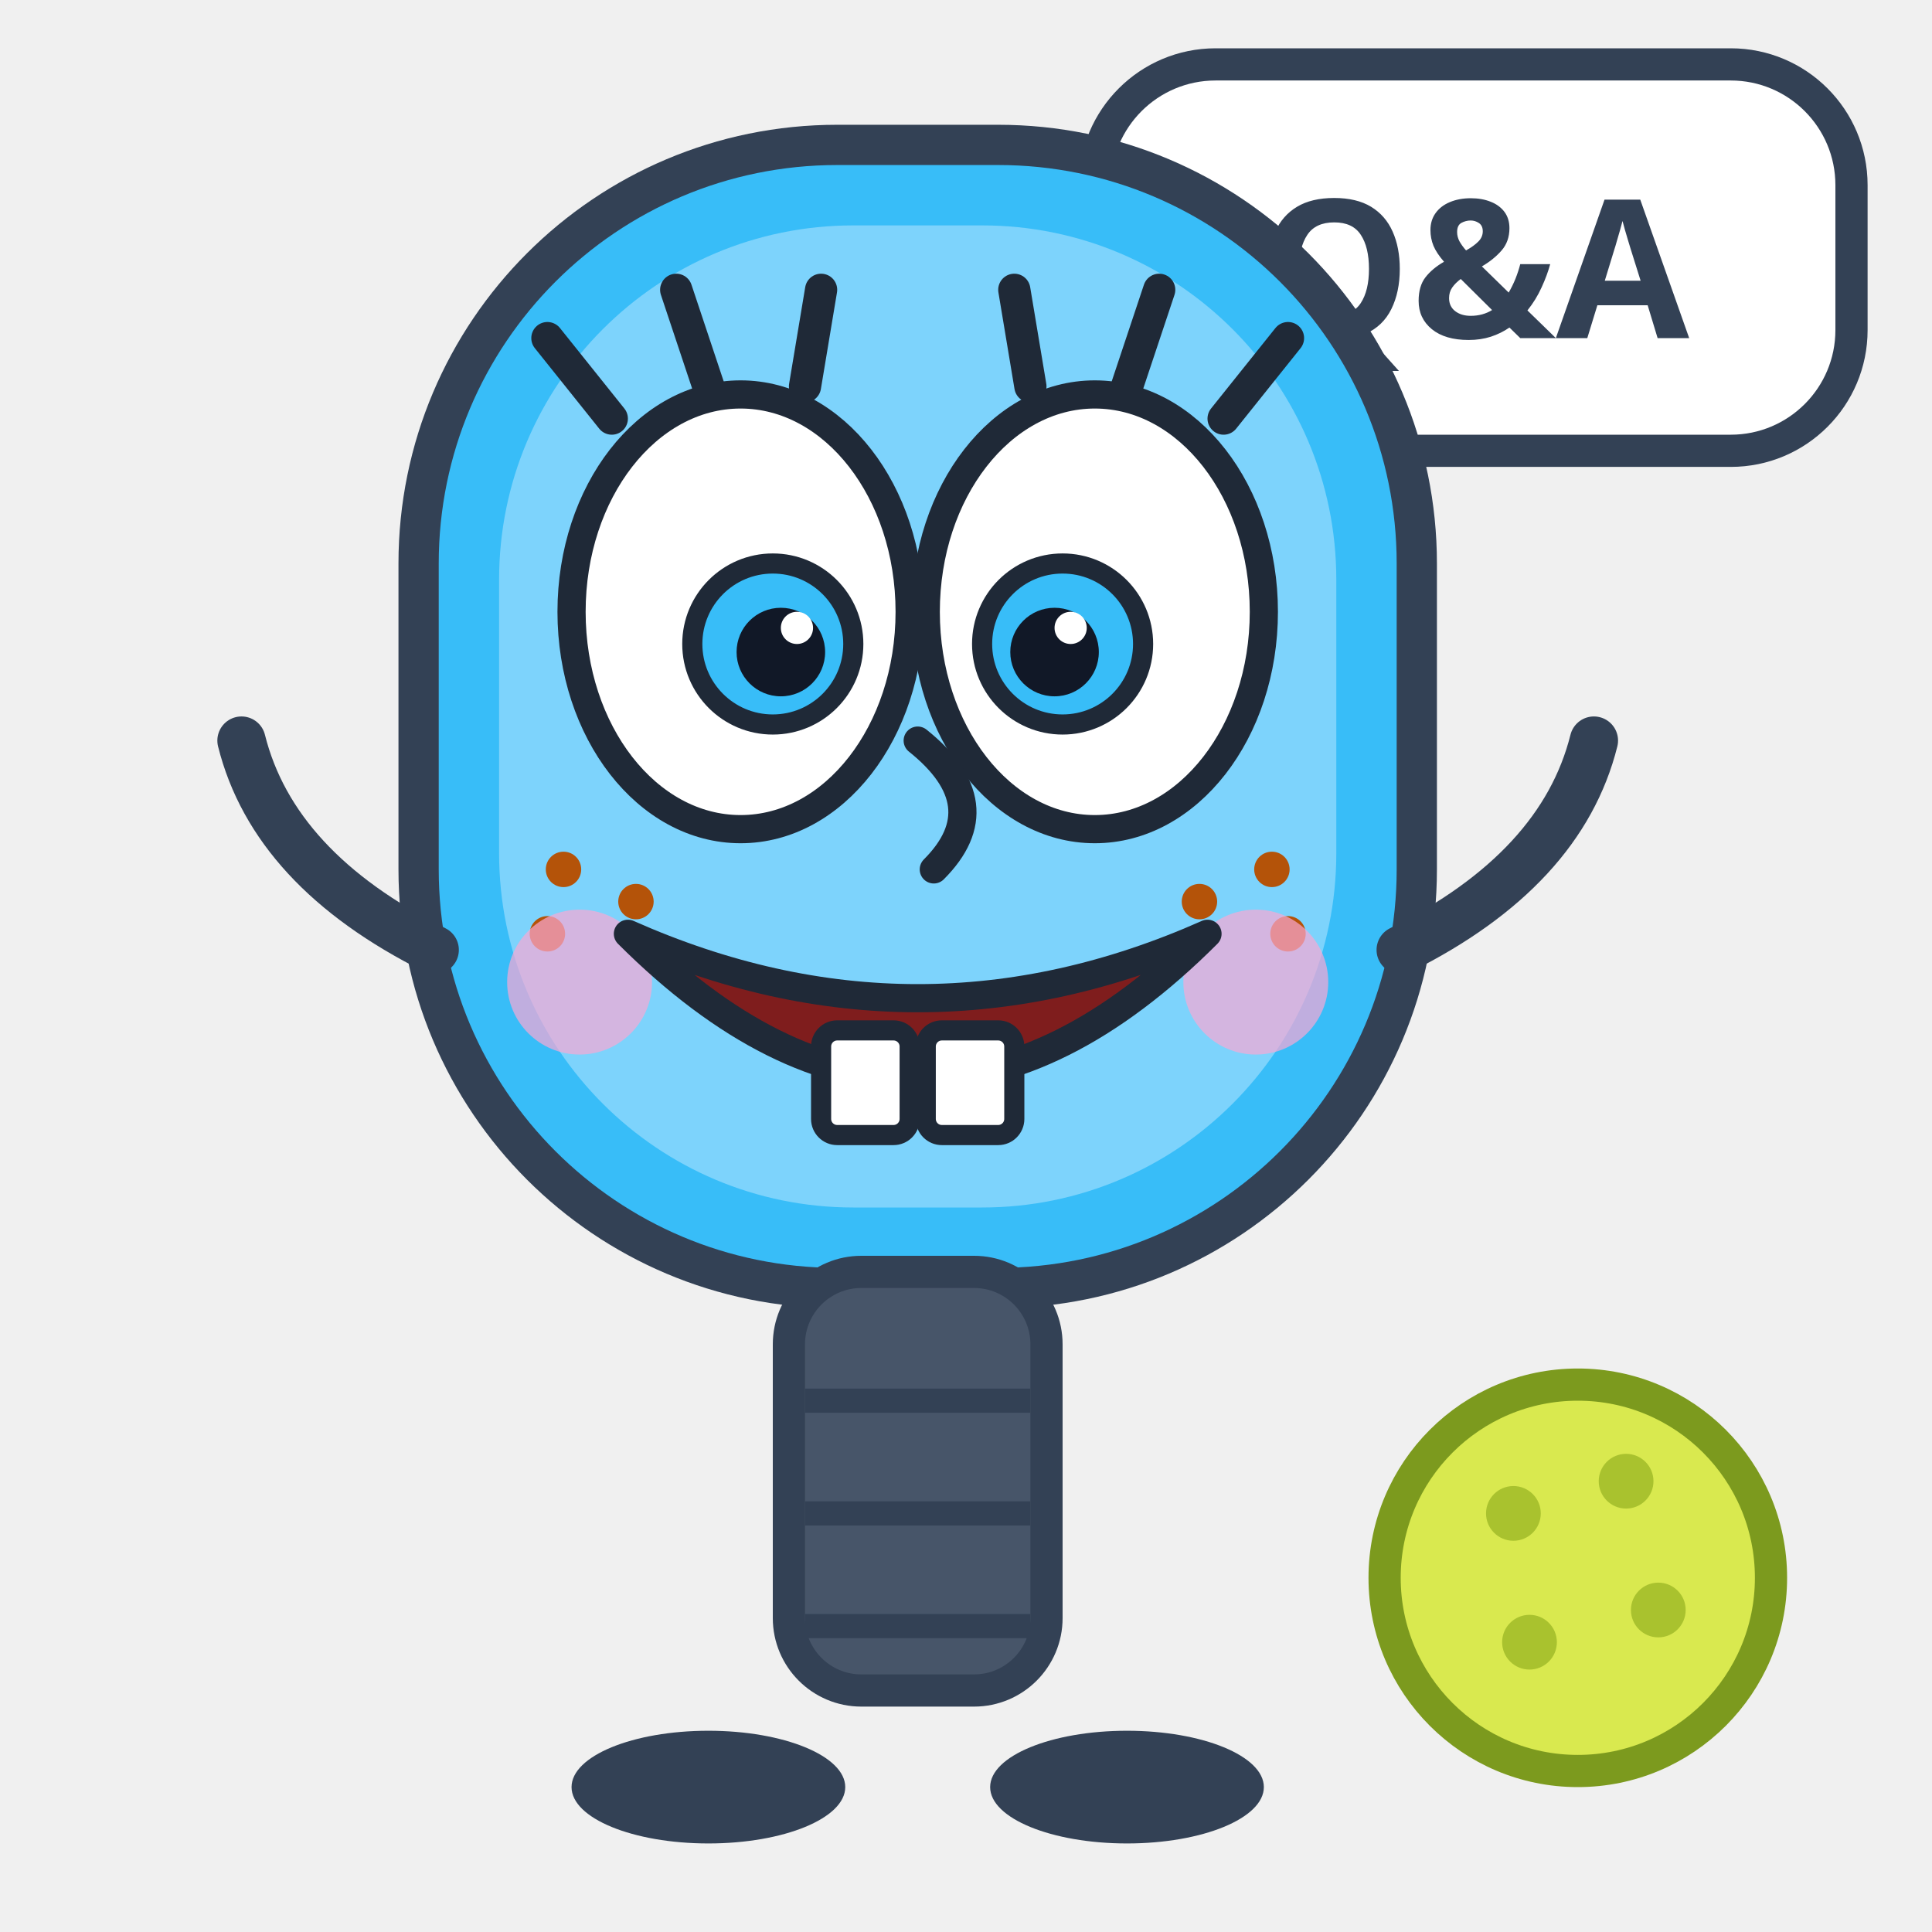
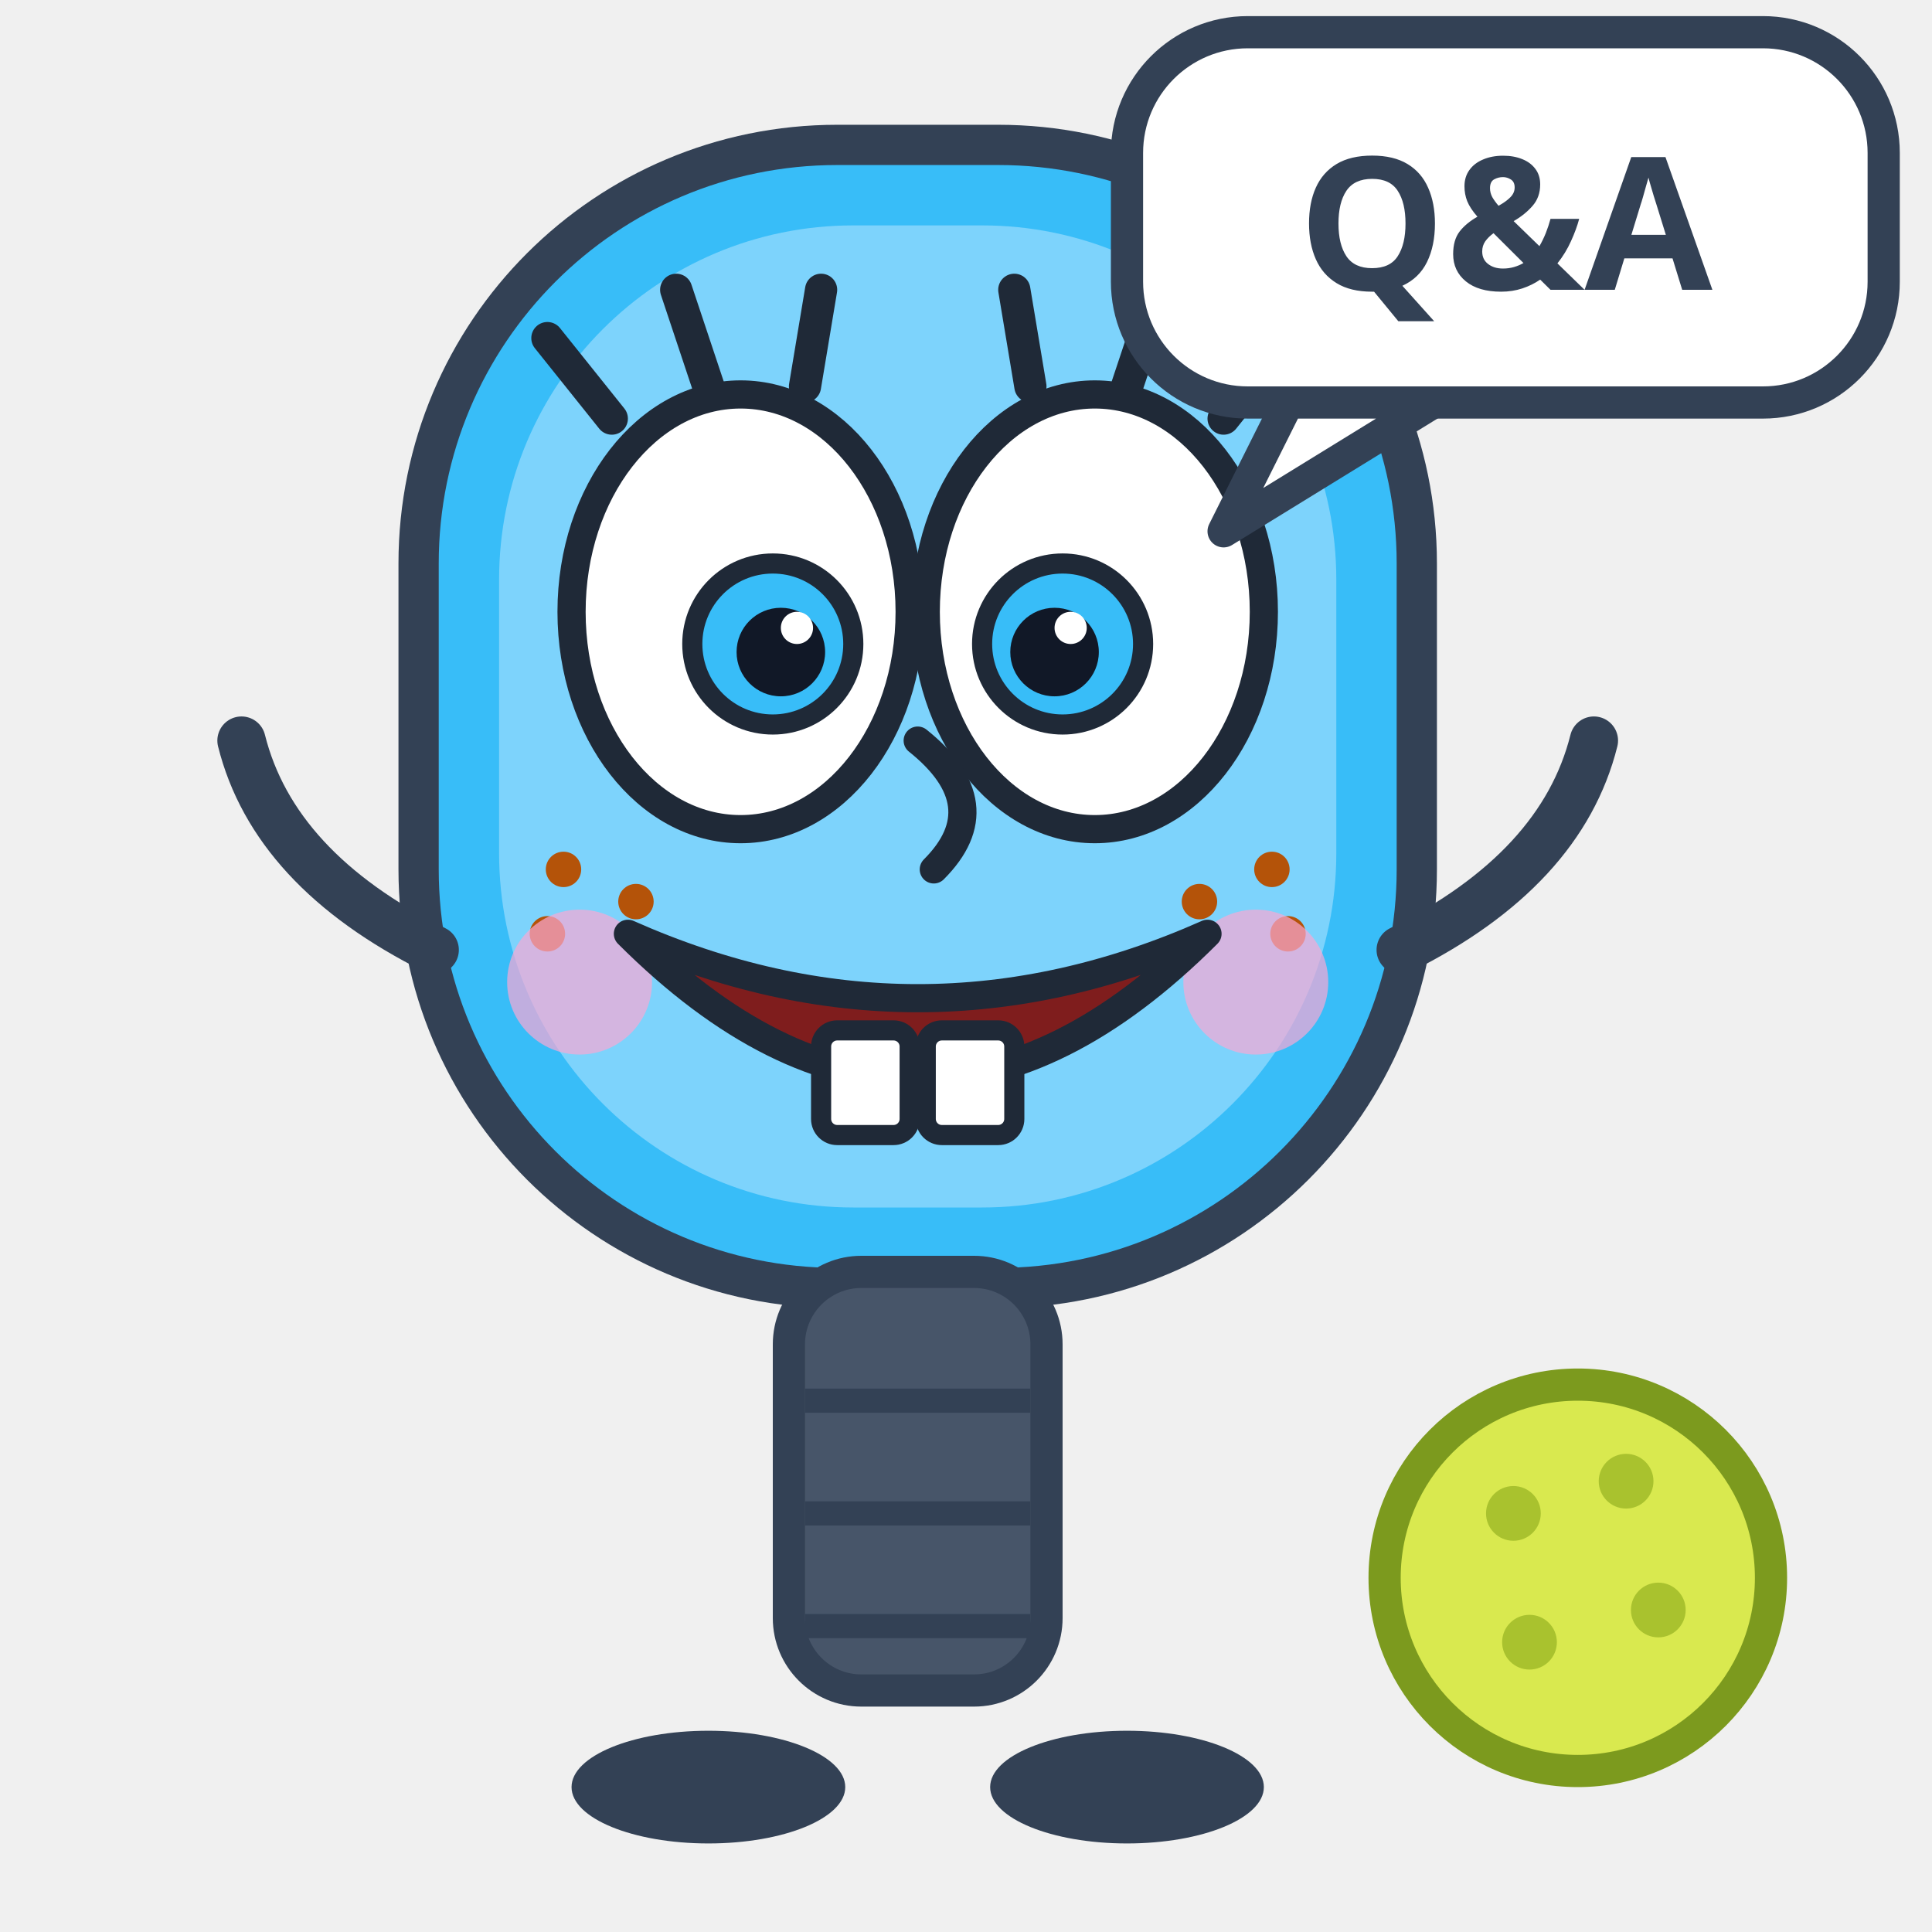
<svg xmlns="http://www.w3.org/2000/svg" viewBox="0 0 240 240" role="img" aria-label="パドルが顔のルールQ&amp;Aマスコットキャラクター">
-   <g>
-     <rect x="136" y="8" width="94" height="48" rx="15" fill="#ffffff" stroke="#334155" stroke-width="4" />
-     <path d="M156 56 L148 74 L174 56 Z" fill="#ffffff" stroke="#334155" stroke-width="4" stroke-linejoin="round" />
-     <text x="183" y="42" font-family="sans-serif" font-size="24" font-weight="bold" fill="#334155" text-anchor="middle">Q&amp;A</text>
-   </g>
  <g>
    <rect x="52" y="18" width="124" height="142" rx="52" fill="#38bdf8" stroke="#334155" stroke-width="5" />
    <rect x="62" y="28" width="104" height="122" rx="44" fill="#7dd3fc" />
    <rect x="98" y="158" width="32" height="52" rx="9" fill="#475569" stroke="#334155" stroke-width="4" />
    <line x1="100" y1="174" x2="128" y2="174" stroke="#334155" stroke-width="3" />
    <line x1="100" y1="188" x2="128" y2="188" stroke="#334155" stroke-width="3" />
    <line x1="100" y1="202" x2="128" y2="202" stroke="#334155" stroke-width="3" />
  </g>
  <g stroke="#1f2937" stroke-width="4" stroke-linecap="round">
    <line x1="76" y1="52" x2="68" y2="42" />
    <line x1="88" y1="48" x2="84" y2="36" />
    <line x1="100" y1="48" x2="102" y2="36" />
    <line x1="128" y1="48" x2="126" y2="36" />
    <line x1="140" y1="48" x2="144" y2="36" />
    <line x1="152" y1="52" x2="160" y2="42" />
  </g>
  <g>
    <ellipse cx="92" cy="76" rx="21" ry="27" fill="#ffffff" stroke="#1f2937" stroke-width="3.5" />
    <ellipse cx="136" cy="76" rx="21" ry="27" fill="#ffffff" stroke="#1f2937" stroke-width="3.5" />
    <circle cx="96" cy="80" r="10" fill="#38bdf8" stroke="#1f2937" stroke-width="2.5" />
    <circle cx="132" cy="80" r="10" fill="#38bdf8" stroke="#1f2937" stroke-width="2.5" />
    <circle cx="97" cy="81" r="5.5" fill="#111827" />
    <circle cx="131" cy="81" r="5.5" fill="#111827" />
    <circle cx="99" cy="78" r="2" fill="#ffffff" />
    <circle cx="133" cy="78" r="2" fill="#ffffff" />
  </g>
  <path d="M114 92 Q124 100 116 108" fill="none" stroke="#1f2937" stroke-width="3.5" stroke-linecap="round" />
  <g fill="#b45309">
    <circle cx="70" cy="108" r="2.2" />
    <circle cx="79" cy="112" r="2.2" />
    <circle cx="68" cy="116" r="2.2" />
    <circle cx="158" cy="108" r="2.2" />
    <circle cx="149" cy="112" r="2.2" />
    <circle cx="160" cy="116" r="2.2" />
  </g>
  <circle cx="72" cy="122" r="9" fill="#f9a8d4" opacity="0.7" />
  <circle cx="156" cy="122" r="9" fill="#f9a8d4" opacity="0.7" />
  <g>
    <path d="M78 116 Q114 152 150 116 Q114 132 78 116 Z" fill="#7f1d1d" stroke="#1f2937" stroke-width="3.5" stroke-linejoin="round" />
    <g fill="#ffffff" stroke="#1f2937" stroke-width="2.5">
      <rect x="102" y="128" width="11" height="13" rx="2" />
      <rect x="115" y="128" width="11" height="13" rx="2" />
    </g>
  </g>
  <path d="M54 118 Q34 108 30 92" fill="none" stroke="#334155" stroke-width="6" stroke-linecap="round" />
  <path d="M174 118 Q194 108 198 92" fill="none" stroke="#334155" stroke-width="6" stroke-linecap="round" />
  <g>
    <circle cx="196" cy="196" r="24" fill="#d9e94f" stroke="#7c9a1e" stroke-width="4" />
    <circle cx="188" cy="188" r="3.4" fill="#a9c22e" />
    <circle cx="202" cy="184" r="3.4" fill="#a9c22e" />
    <circle cx="206" cy="200" r="3.4" fill="#a9c22e" />
    <circle cx="190" cy="204" r="3.4" fill="#a9c22e" />
  </g>
  <ellipse cx="88" cy="222" rx="17" ry="7" fill="#334155" />
  <ellipse cx="140" cy="222" rx="17" ry="7" fill="#334155" />
+   <g>
+     <rect x="140" y="4" width="94" height="46" rx="15" fill="#ffffff" stroke="#334155" stroke-width="4" />
+     <path d="M160 50 L152 66 L178 50 Z" fill="#ffffff" stroke="#334155" stroke-width="4" stroke-linejoin="round" />
+     <text x="187" y="36" font-family="sans-serif" font-size="23" font-weight="bold" fill="#334155" text-anchor="middle">Q&amp;A</text>
+   </g>
</svg>
